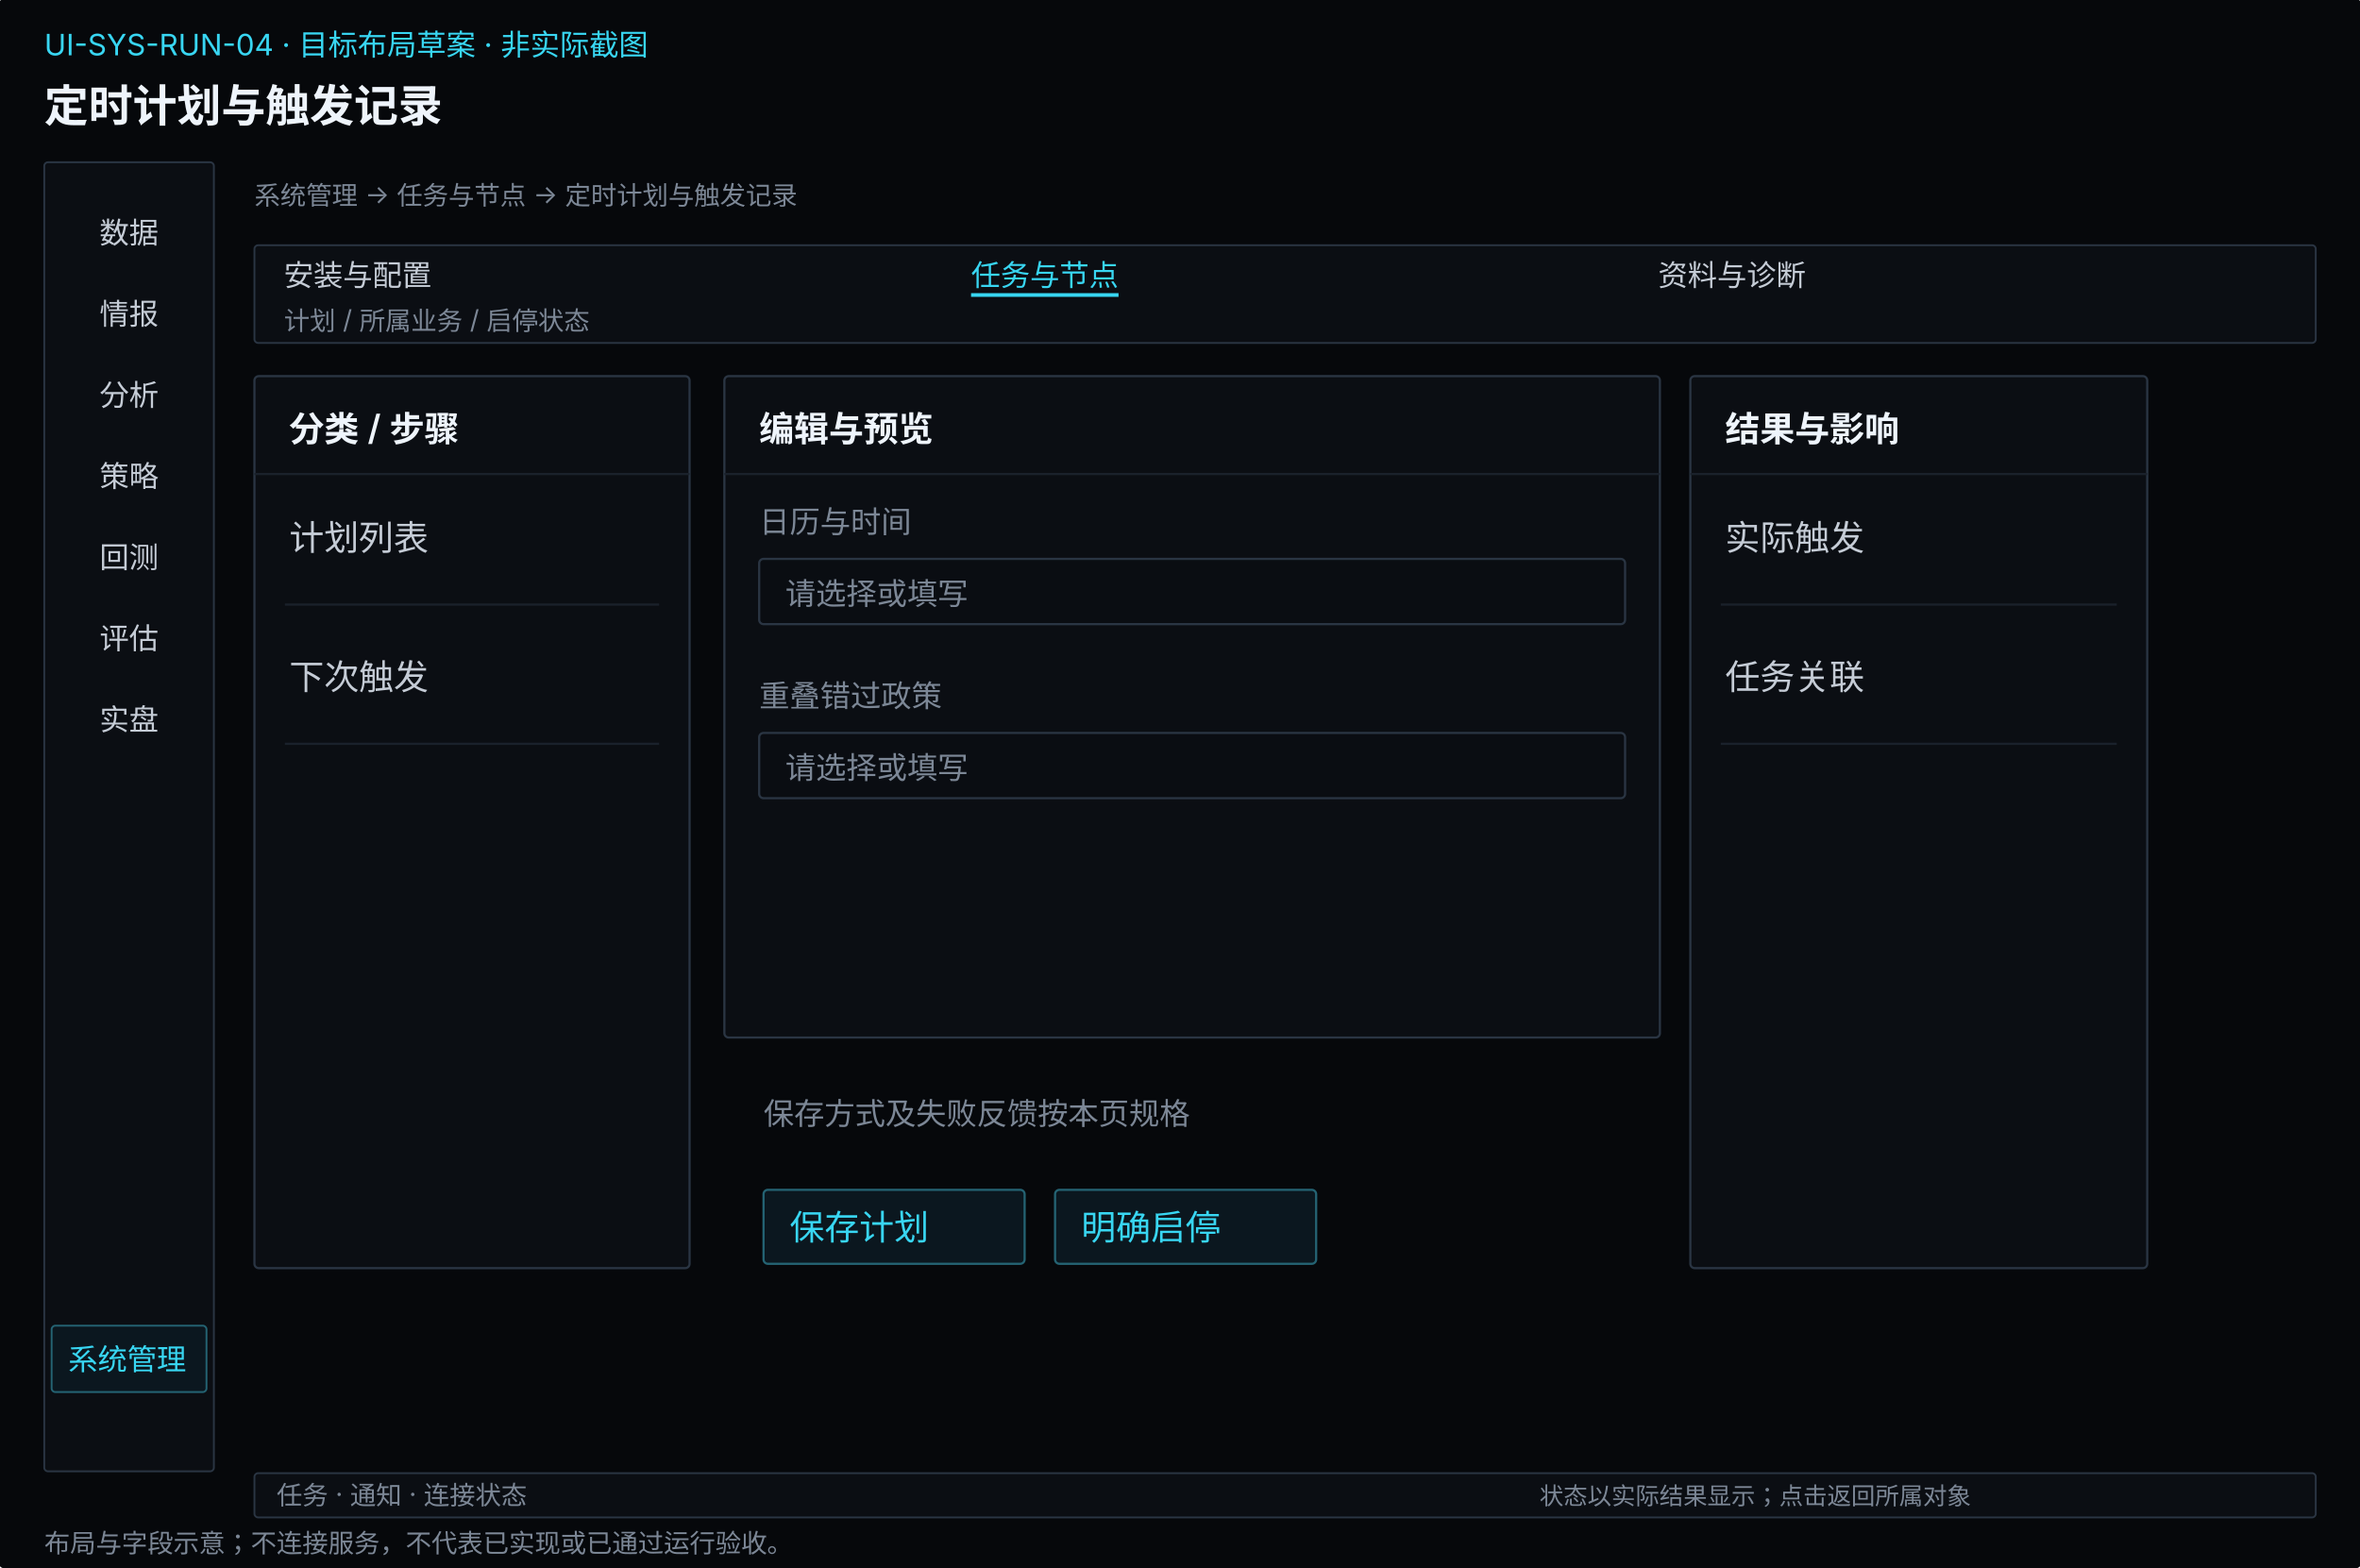
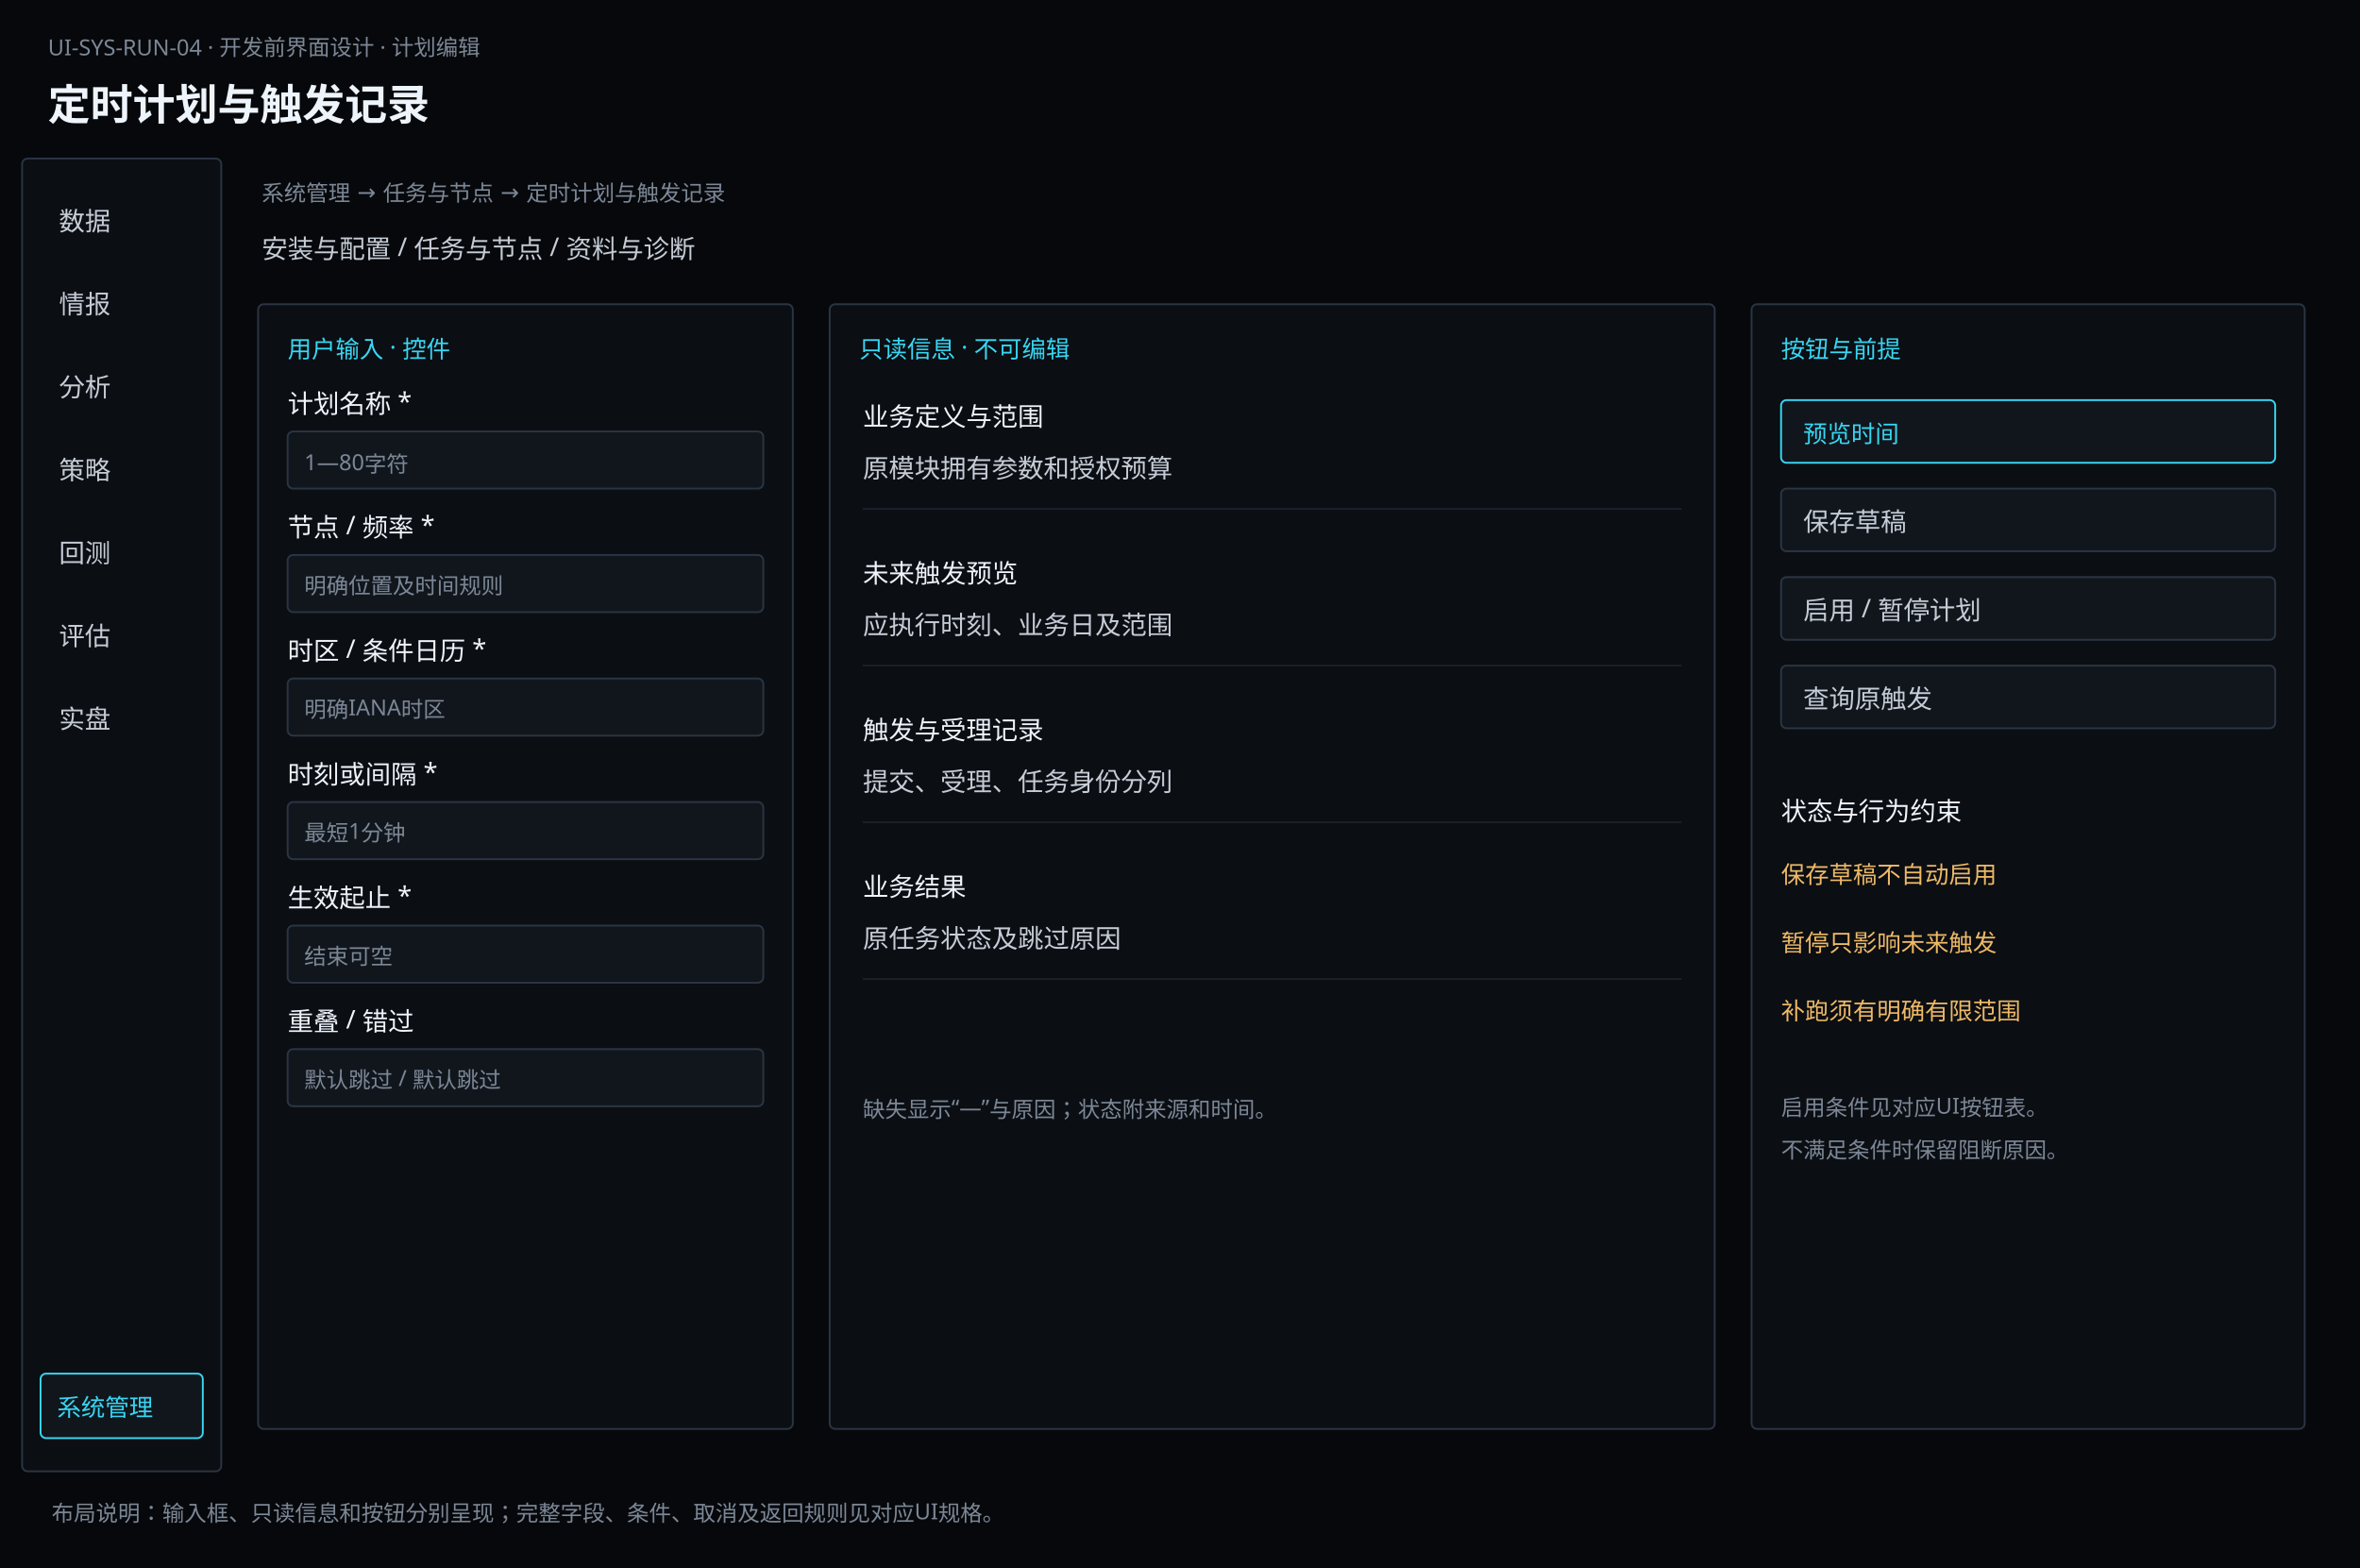
- <svg xmlns="http://www.w3.org/2000/svg" viewBox="0 0 1280 850" role="img" aria-label="UI-SYS-RUN-04 定时计划与触发记录目标布局">
-   <style>text{font-family:-apple-system,BlinkMacSystemFont,"PingFang SC",sans-serif;font-size:16px;fill:#c5ccd6}.strong{fill:#eef4fb;font-weight:600}.muted{fill:#7c8796;font-size:14px}.accent{fill:#38d6f2}.title{fill:#eef4fb;font-size:24px;font-weight:600}</style>
-   <rect x="0" y="0" width="1280" height="850" rx="2" fill="#06080b" stroke="#06080b" />
-   <text x="24" y="30" class="accent">UI-SYS-RUN-04 · 目标布局草案 · 非实际截图</text>
-   <text x="24" y="66" class="title">定时计划与触发记录</text>
-   <text x="24" y="842" class="muted">布局与字段示意；不连接服务，不代表已实现或已通过运行验收。</text>
-   <rect x="24" y="88" width="92" height="710" rx="2" fill="#0b0e13" stroke="#2a3543" />
-   <text x="54" y="132" class="">数据</text>
-   <text x="54" y="176" class="">情报</text>
-   <text x="54" y="220" class="">分析</text>
-   <text x="54" y="264" class="">策略</text>
-   <text x="54" y="308" class="">回测</text>
-   <text x="54" y="352" class="">评估</text>
-   <text x="54" y="396" class="">实盘</text>
-   <rect x="28" y="719" width="84" height="36" rx="2" fill="#0b171f" stroke="#246373" />
-   <text x="37" y="743" class="accent">系统管理</text>
-   <text x="138" y="111" class="muted">系统管理 → 任务与节点 → 定时计划与触发记录</text>
-   <rect x="138" y="133" width="1118" height="53" rx="2" fill="#0b0e13" stroke="#2a3543" />
-   <text x="154.0" y="155" class="">安装与配置</text>
-   <text x="526.667" y="155" class="accent">任务与节点</text>
-   <path d="M526.667 160 H606.667" stroke="#38d6f2" stroke-width="2" />
-   <text x="899.333" y="155" class="">资料与诊断</text>
-   <text x="154" y="179" class="muted">计划 / 所属业务 / 启停状态</text>
-   <rect x="138" y="799" width="1118" height="24" rx="2" fill="#0b0e13" stroke="#2a3543" />
-   <text x="150" y="816" class="muted">任务  ·  通知  ·  连接状态</text>
-   <text x="835" y="816" class="muted" style="font-size:13px">状态以实际结果显示；点击返回所属对象</text>
-   <g transform="translate(138 204) scale(1.18) translate(-44 -174)">
-     <rect x="44" y="174" width="200" height="410" rx="2" fill="#0b0e13" stroke="#2a3543" />
-     <text x="60" y="204" class="strong">分类 / 步骤</text>
-     <path d="M44 219 H244" stroke="#1a212b" />
-     <text x="60" y="254" class="">计划列表</text>
-     <path d="M58 279 H230" stroke="#1a212b" />
-     <text x="60" y="318" class="">下次触发</text>
-     <path d="M58 343 H230" stroke="#1a212b" />
-     <rect x="260" y="174" width="430" height="304" rx="2" fill="#0b0e13" stroke="#2a3543" />
-     <text x="276" y="204" class="strong">编辑与预览</text>
-     <path d="M260 219 H690" stroke="#1a212b" />
-     <text x="276" y="246" class="muted">日历与时间</text>
-     <rect x="276" y="258" width="398" height="30" rx="2" fill="#0a0d12" stroke="#2a3543" />
-     <text x="288" y="279" class="muted">请选择或填写</text>
-     <text x="276" y="326" class="muted">重叠错过政策</text>
-     <rect x="276" y="338" width="398" height="30" rx="2" fill="#0a0d12" stroke="#2a3543" />
-     <text x="288" y="359" class="muted">请选择或填写</text>
-     <rect x="704" y="174" width="210" height="410" rx="2" fill="#0b0e13" stroke="#2a3543" />
-     <text x="720" y="204" class="strong">结果与影响</text>
-     <path d="M704 219 H914" stroke="#1a212b" />
-     <text x="720" y="254" class="">实际触发</text>
-     <path d="M718 279 H900" stroke="#1a212b" />
-     <text x="720" y="318" class="">任务关联</text>
-     <path d="M718 343 H900" stroke="#1a212b" />
-     <text x="278" y="518" class="muted">保存方式及失败反馈按本页规格</text>
-     <rect x="278" y="548" width="120" height="34" rx="2" fill="#0b171f" stroke="#246373" />
-     <text x="290" y="571" class="accent">保存计划</text>
-     <rect x="412" y="548" width="120" height="34" rx="2" fill="#0b171f" stroke="#246373" />
-     <text x="424" y="571" class="accent">明确启停</text>
-   </g>
+ <svg xmlns="http://www.w3.org/2000/svg" viewBox="0 0 1280 850" role="img" aria-label="UI-SYS-RUN-04 定时计划与触发记录目标界面">
+   <style>text{font-family:system-ui,sans-serif}.title{font-size:23px;fill:#EEF4FB;font-weight:600}.body{font-size:14px;fill:#C5CCD6}.small{font-size:12px;fill:#7C8796}.label{font-size:14px;fill:#EEF4FB}.accent{font-size:13px;fill:#38D6F2}.warning{font-size:13px;fill:#EDB966}</style>
+   <rect x="0" y="0" width="1280" height="850" rx="0" fill="#06080B" stroke="#06080B" />
+   <text x="26" y="30" class="small">UI-SYS-RUN-04 · 开发前界面设计 · 计划编辑</text>
+   <text x="26" y="65" class="title">定时计划与触发记录</text>
+   <rect x="12" y="86" width="108" height="712" rx="3" fill="#0B0E13" stroke="#2A3543" />
+   <text x="142" y="109" class="small">系统管理 → 任务与节点 → 定时计划与触发记录</text>
+   <text x="32" y="125" class="body">数据</text>
+   <text x="32" y="170" class="body">情报</text>
+   <text x="32" y="215" class="body">分析</text>
+   <text x="32" y="260" class="body">策略</text>
+   <text x="32" y="305" class="body">回测</text>
+   <text x="32" y="350" class="body">评估</text>
+   <text x="32" y="395" class="body">实盘</text>
+   <rect x="22" y="745" width="88" height="35" rx="3" fill="#11161D" stroke="#38D6F2" />
+   <text x="31" y="768" class="accent">系统管理</text>
+   <text x="142" y="140" class="body">安装与配置     /     任务与节点     /     资料与诊断</text>
+   <rect x="140" y="165" width="290" height="610" rx="3" fill="#0B0E13" stroke="#2A3543" />
+   <text x="156" y="194" class="accent">用户输入 · 控件</text>
+   <rect x="450" y="165" width="480" height="610" rx="3" fill="#0B0E13" stroke="#2A3543" />
+   <text x="466" y="194" class="accent">只读信息 · 不可编辑</text>
+   <rect x="950" y="165" width="300" height="610" rx="3" fill="#0B0E13" stroke="#2A3543" />
+   <text x="966" y="194" class="accent">按钮与前提</text>
+   <text x="156" y="224" class="label">计划名称 *</text>
+   <rect x="156" y="234" width="258" height="31" rx="3" fill="#11161D" stroke="#2A3543" />
+   <text x="165" y="255" class="small">1—80字符</text>
+   <text x="156" y="291" class="label">节点 / 频率 *</text>
+   <rect x="156" y="301" width="258" height="31" rx="3" fill="#11161D" stroke="#2A3543" />
+   <text x="165" y="322" class="small">明确位置及时间规则</text>
+   <text x="156" y="358" class="label">时区 / 条件日历 *</text>
+   <rect x="156" y="368" width="258" height="31" rx="3" fill="#11161D" stroke="#2A3543" />
+   <text x="165" y="389" class="small">明确IANA时区</text>
+   <text x="156" y="425" class="label">时刻或间隔 *</text>
+   <rect x="156" y="435" width="258" height="31" rx="3" fill="#11161D" stroke="#2A3543" />
+   <text x="165" y="456" class="small">最短1分钟</text>
+   <text x="156" y="492" class="label">生效起止 *</text>
+   <rect x="156" y="502" width="258" height="31" rx="3" fill="#11161D" stroke="#2A3543" />
+   <text x="165" y="523" class="small">结束可空</text>
+   <text x="156" y="559" class="label">重叠 / 错过</text>
+   <rect x="156" y="569" width="258" height="31" rx="3" fill="#11161D" stroke="#2A3543" />
+   <text x="165" y="590" class="small">默认跳过 / 默认跳过</text>
+   <text x="468" y="231" class="label">业务定义与范围</text>
+   <text x="468" y="259" class="body">原模块拥有参数和授权预算</text>
+   <line x1="468" y1="276" x2="912" y2="276" stroke="#1A212B" />
+   <text x="468" y="316" class="label">未来触发预览</text>
+   <text x="468" y="344" class="body">应执行时刻、业务日及范围</text>
+   <line x1="468" y1="361" x2="912" y2="361" stroke="#1A212B" />
+   <text x="468" y="401" class="label">触发与受理记录</text>
+   <text x="468" y="429" class="body">提交、受理、任务身份分列</text>
+   <line x1="468" y1="446" x2="912" y2="446" stroke="#1A212B" />
+   <text x="468" y="486" class="label">业务结果</text>
+   <text x="468" y="514" class="body">原任务状态及跳过原因</text>
+   <line x1="468" y1="531" x2="912" y2="531" stroke="#1A212B" />
+   <text x="468" y="606" class="small">缺失显示“—”与原因；状态附来源和时间。</text>
+   <rect x="966" y="217" width="268" height="34" rx="3" fill="#11161D" stroke="#38D6F2" />
+   <text x="978" y="240" class="accent">预览时间</text>
+   <rect x="966" y="265" width="268" height="34" rx="3" fill="#11161D" stroke="#2A3543" />
+   <text x="978" y="288" class="body">保存草稿</text>
+   <rect x="966" y="313" width="268" height="34" rx="3" fill="#11161D" stroke="#2A3543" />
+   <text x="978" y="336" class="body">启用 / 暂停计划</text>
+   <rect x="966" y="361" width="268" height="34" rx="3" fill="#11161D" stroke="#2A3543" />
+   <text x="978" y="384" class="body">查询原触发</text>
+   <text x="966" y="445" class="label">状态与行为约束</text>
+   <text x="966" y="479" class="warning">保存草稿不自动启用</text>
+   <text x="966" y="516" class="warning">暂停只影响未来触发</text>
+   <text x="966" y="553" class="warning">补跑须有明确有限范围</text>
+   <text x="966" y="605" class="small">启用条件见对应UI按钮表。</text>
+   <text x="966" y="628" class="small">不满足条件时保留阻断原因。</text>
+   <text x="28" y="825" class="small">布局说明：输入框、只读信息和按钮分别呈现；完整字段、条件、取消及返回规则见对应UI规格。</text>
</svg>
